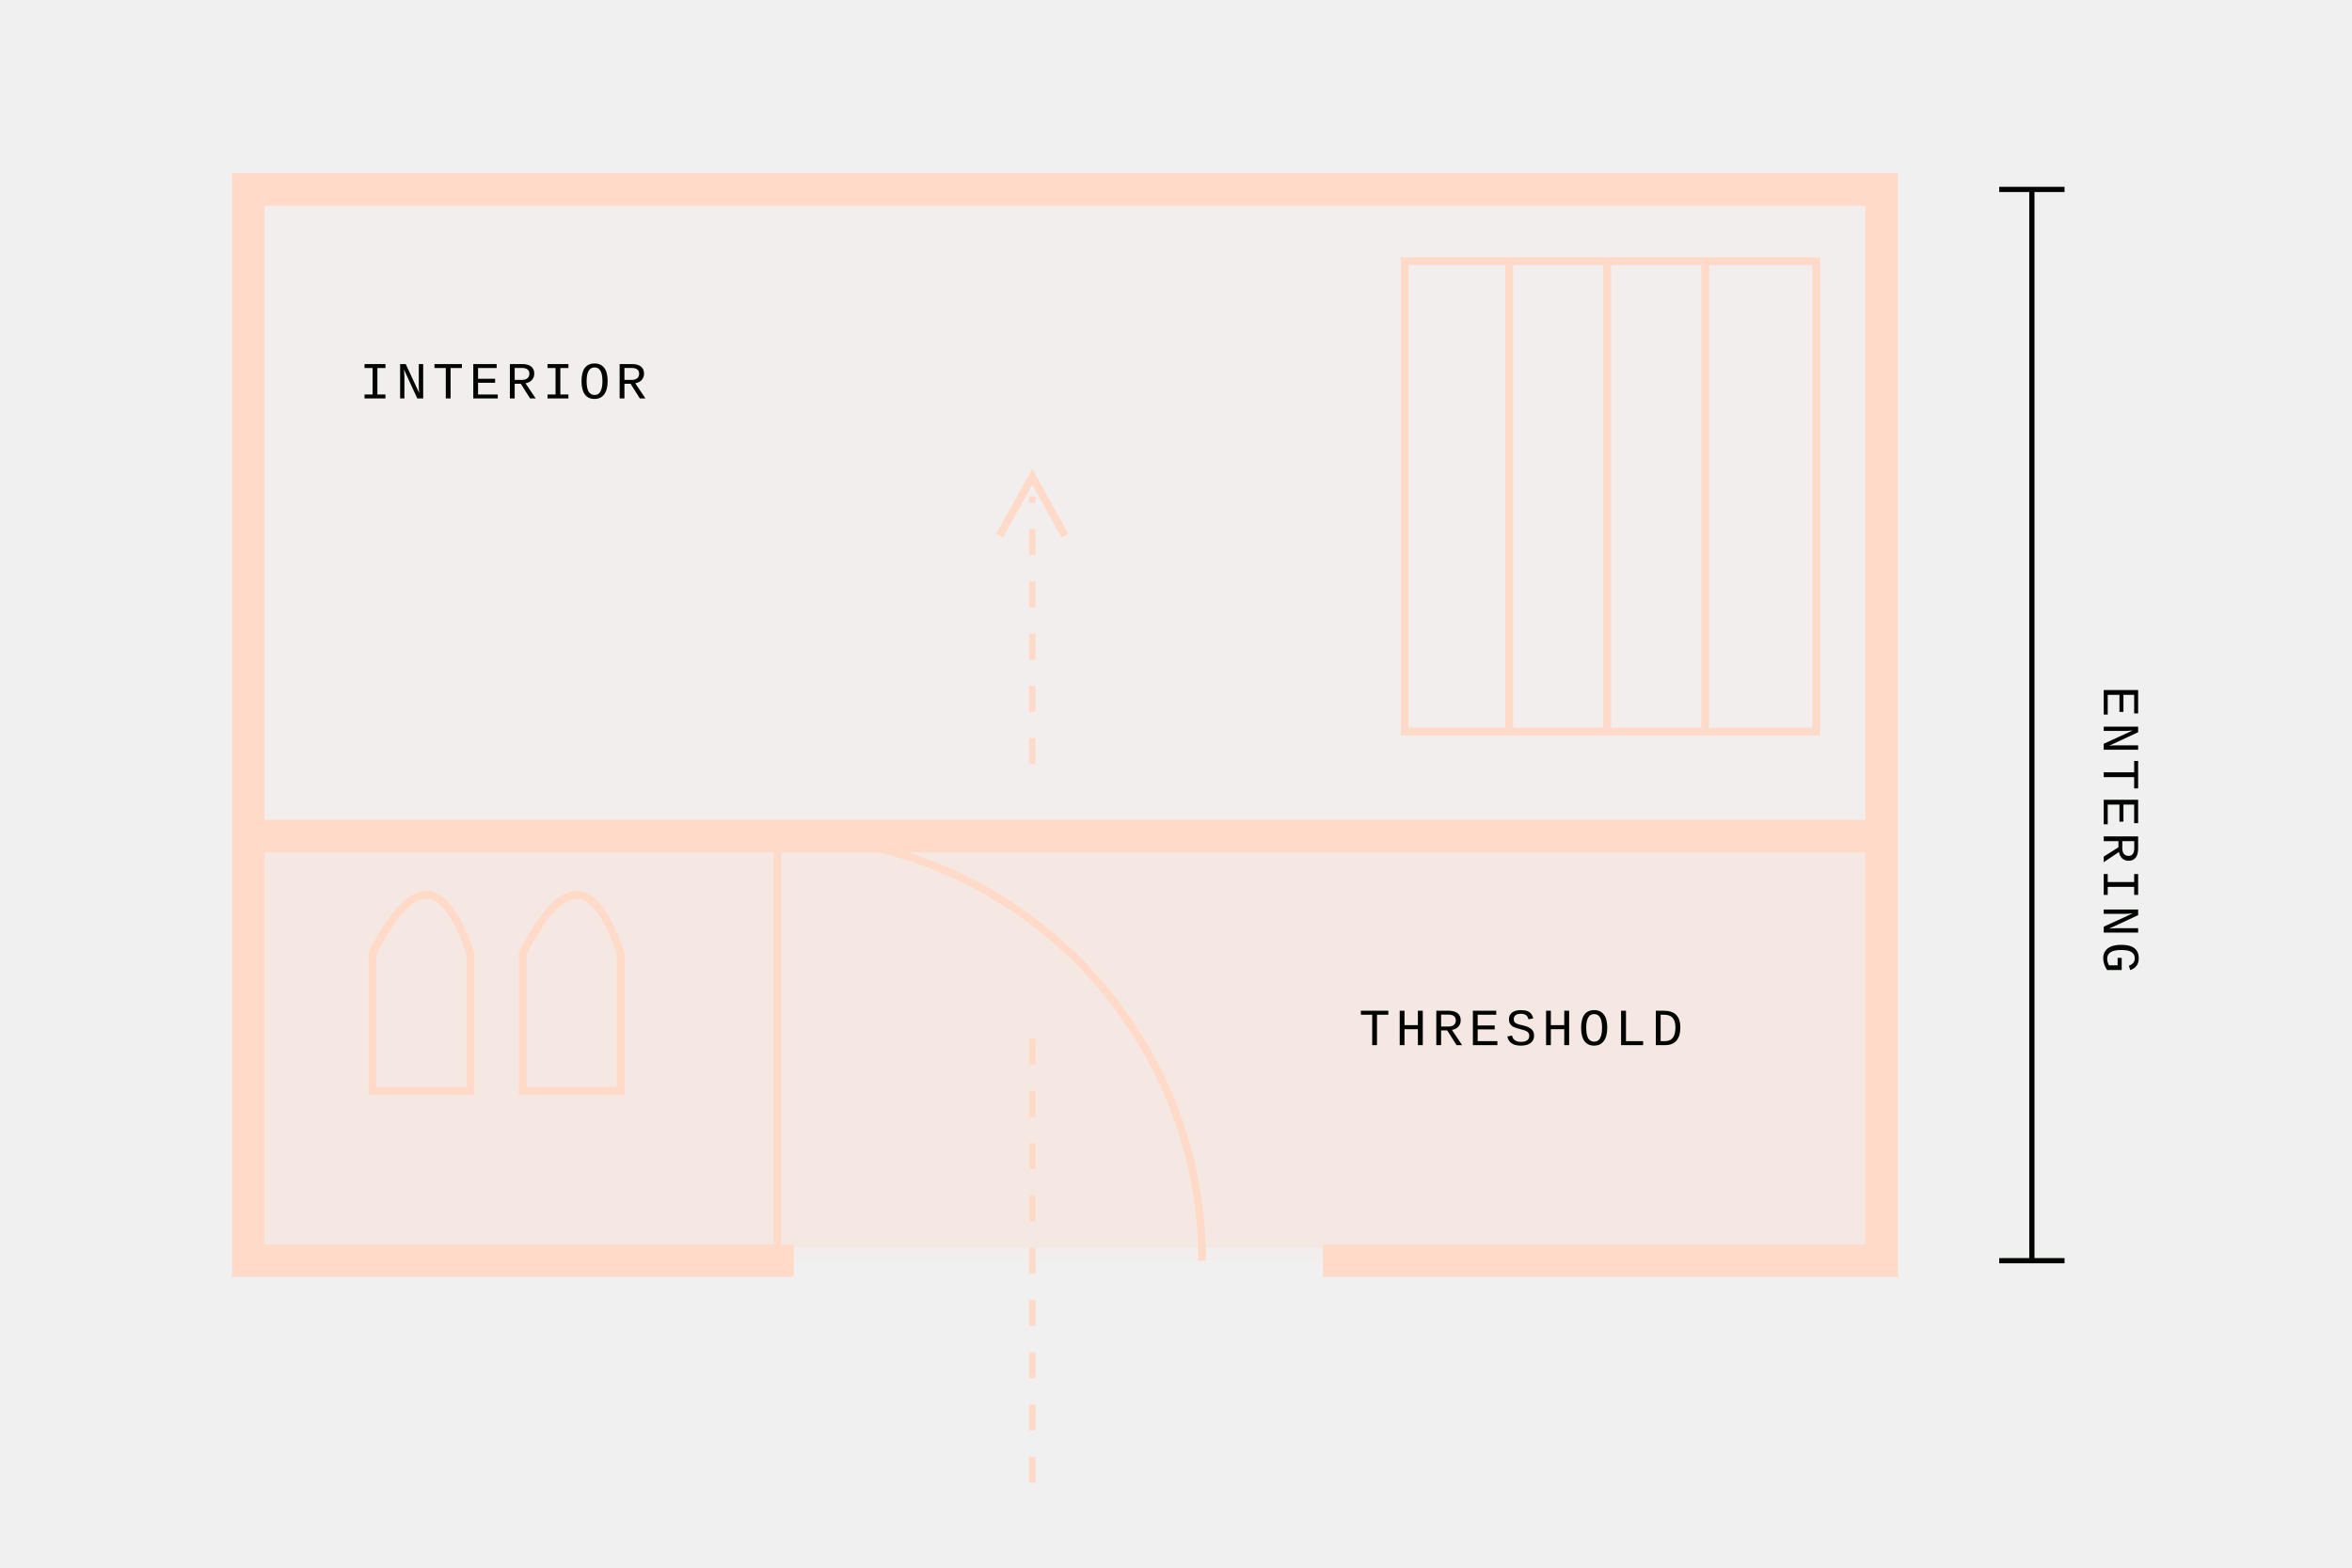
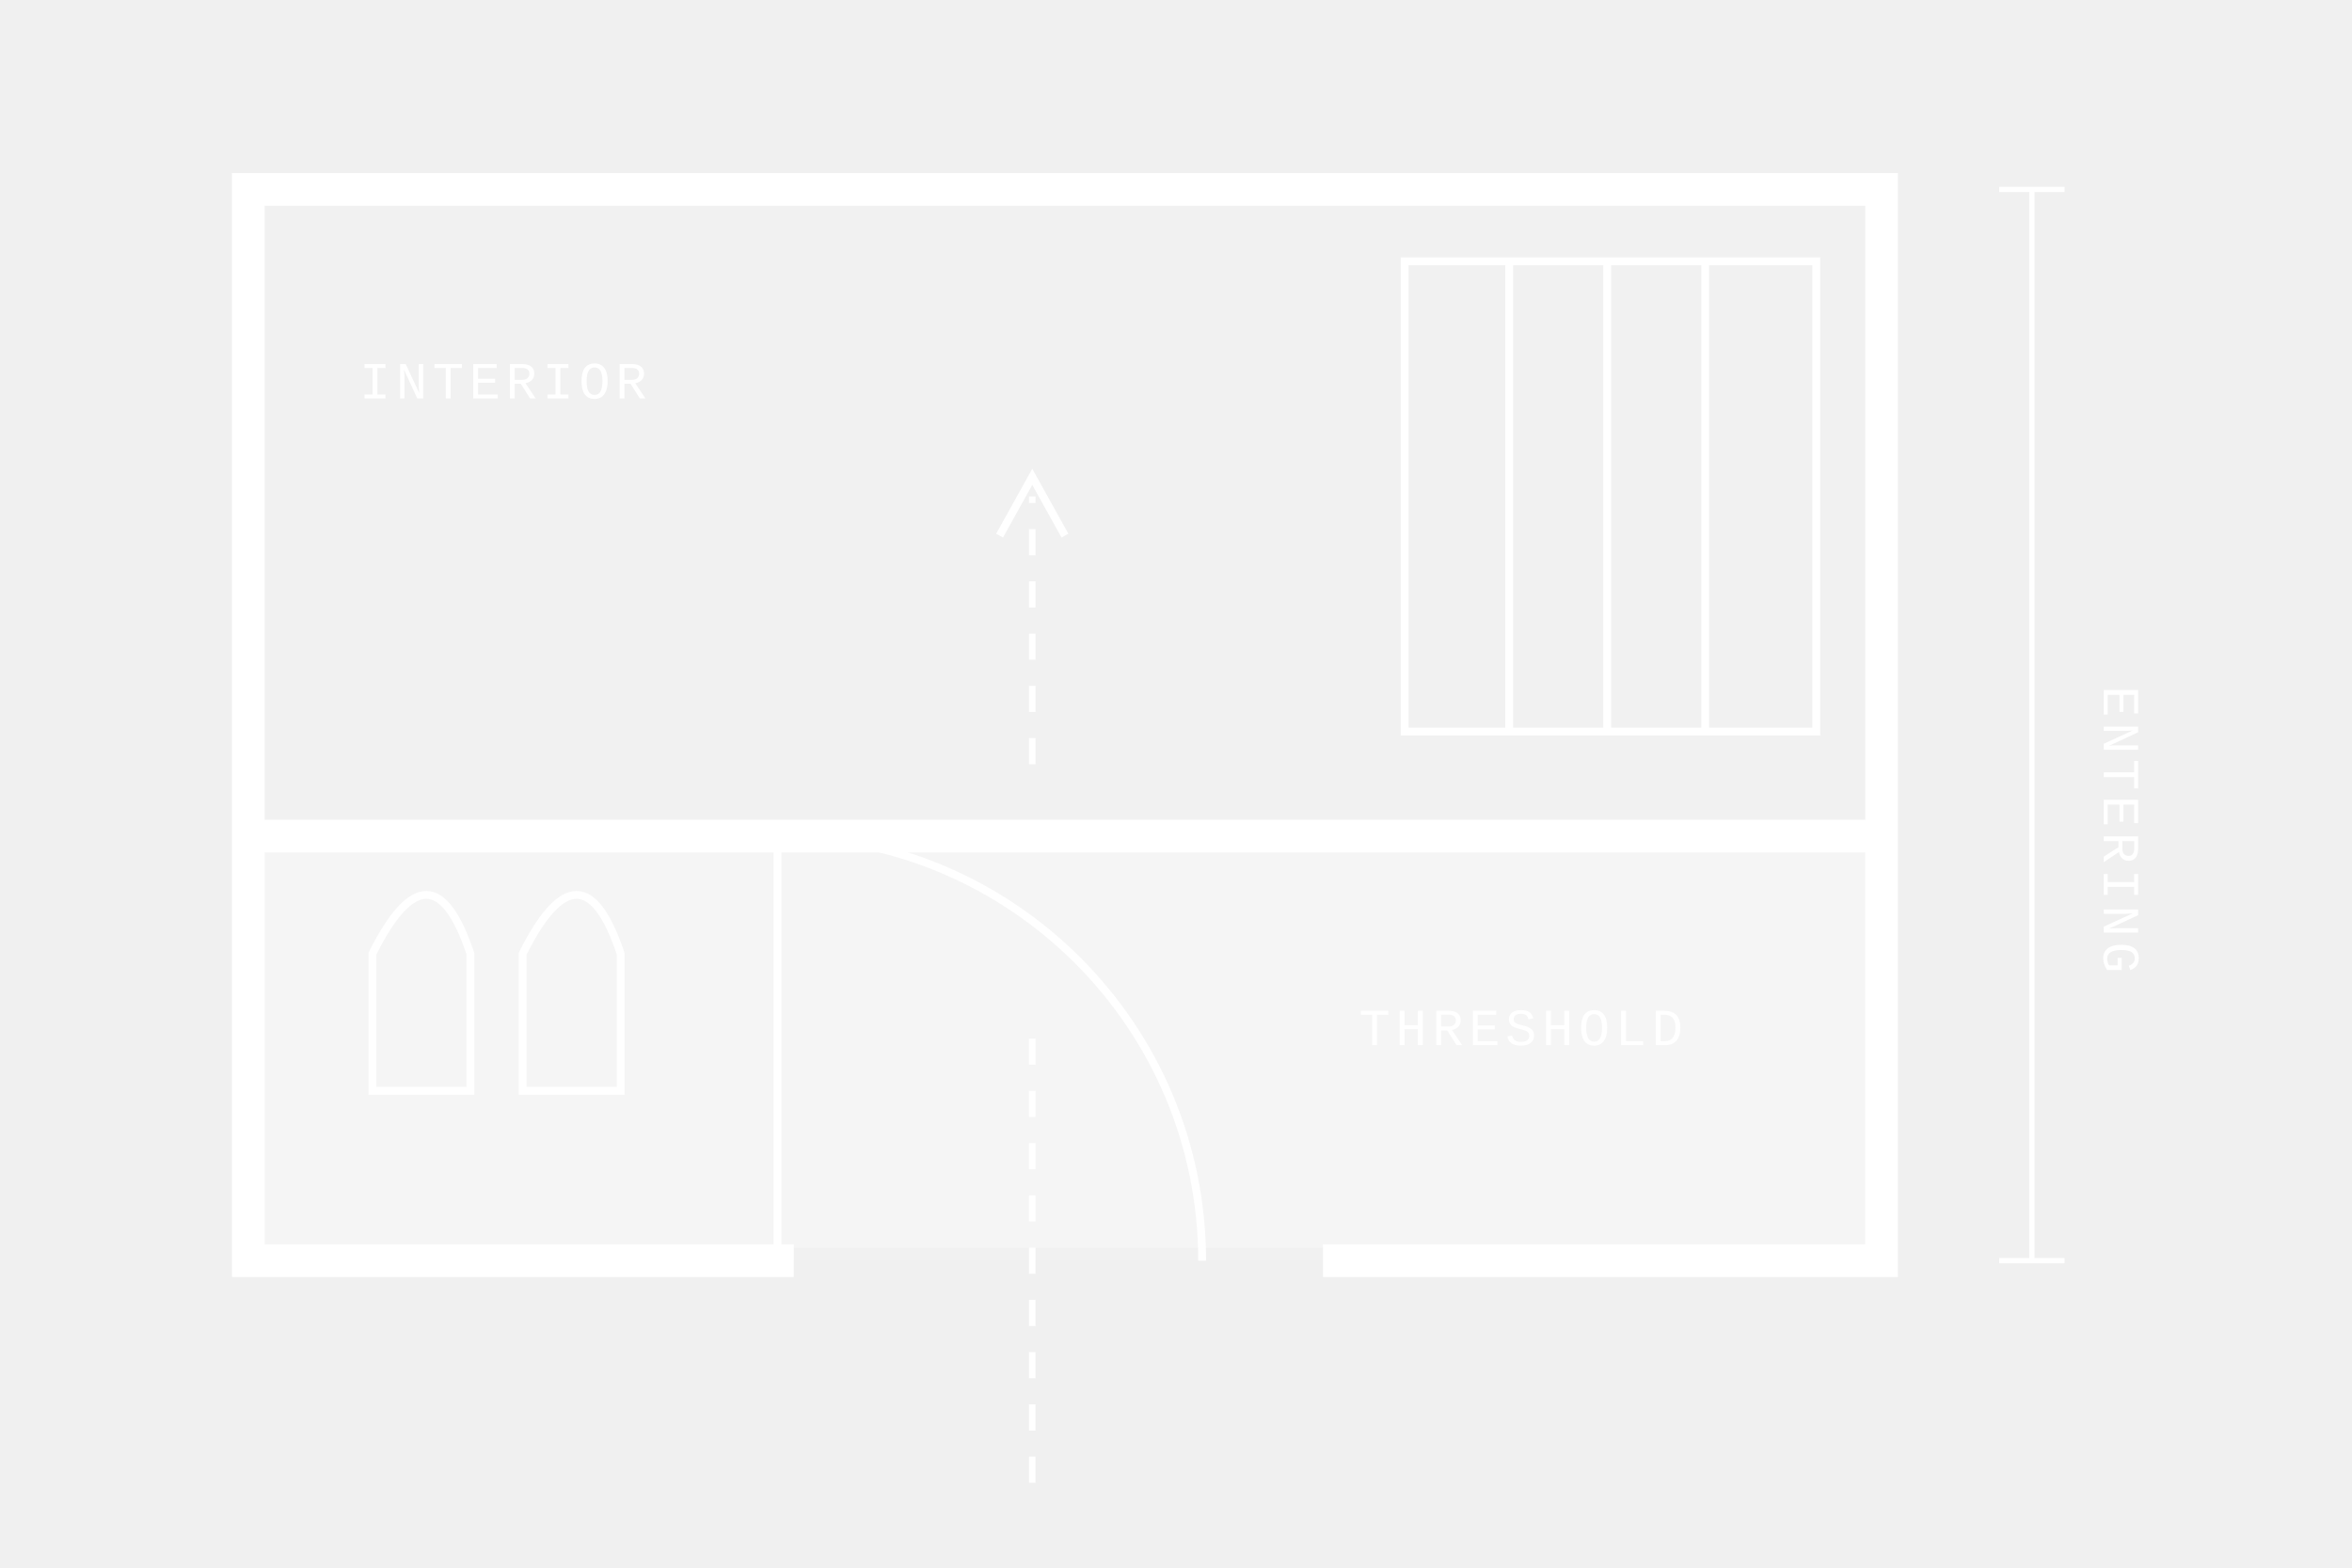
<svg xmlns="http://www.w3.org/2000/svg" viewBox="0 0 360 240" role="img" aria-labelledby="title desc">
-   <style>.floor{fill:#ffdac9;fill-opacity:.08}.wash{fill:#ffdac9;fill-opacity:.3}.wall{fill:none;stroke:#ffdac9;stroke-width:5;stroke-linecap:square;stroke-linejoin:miter}.fine{fill:none;stroke:#ffdac9;stroke-width:1.2}.dash{fill:none;stroke:#ffdac9;stroke-width:1;stroke-dasharray:4 4}.dimension{fill:none;stroke:#020402;stroke-width:.8}.furniture{fill:#747861;stroke:#ffdac9;stroke-width:1.4}.post{fill:#ffdac9}text{fill:#020402;font:8px 'Courier New',monospace;letter-spacing:.8px}</style>
+   <style>.floor{fill:#ffffff;fill-opacity:.08}.wash{fill:#ffffff;fill-opacity:.3}.wall{fill:none;stroke:#ffffff;stroke-width:5;stroke-linecap:square;stroke-linejoin:miter}.fine{fill:none;stroke:#ffffff;stroke-width:1.2}.dash{fill:none;stroke:#ffffff;stroke-width:1;stroke-dasharray:4 4}.dimension{fill:none;stroke:#ffffff;stroke-width:.8}.furniture{fill:#000000;stroke:#ffffff;stroke-width:1.4}.post{fill:#ffffff}text{fill:#ffffff;font:8px 'Courier New',monospace;letter-spacing:.8px}</style>
  <path class="floor" d="M38 29H288V193H38Z" />
  <path class="wash" d="M40 128H286V191H40Z" />
  <path class="wall" d="M38 29H288V193H205 M119 193H38V29 M38 128H288" />
  <path class="fine" d="M119 193V128A65 65 0 0 1 184 193" />
  <path class="fine" d="M215 40V112H278V40Z M231 40V112 M246 40V112 M261 40V112" />
  <path class="fine" d="M57 146q9-18 15 0v21H57Z M80 146q9-18 15 0v21H80Z" />
  <path class="dash" d="M158 227V155 M158 117V76" />
  <path class="fine" d="M153 82l5-9 5 9" />
  <text x="55" y="61">INTERIOR</text>
  <text x="208" y="160">THRESHOLD</text>
  <path class="dimension" d="M311 29V193M306 29h10M306 193h10" />
  <text x="322" y="105" transform="rotate(90 322 105)">ENTERING</text>
</svg>
